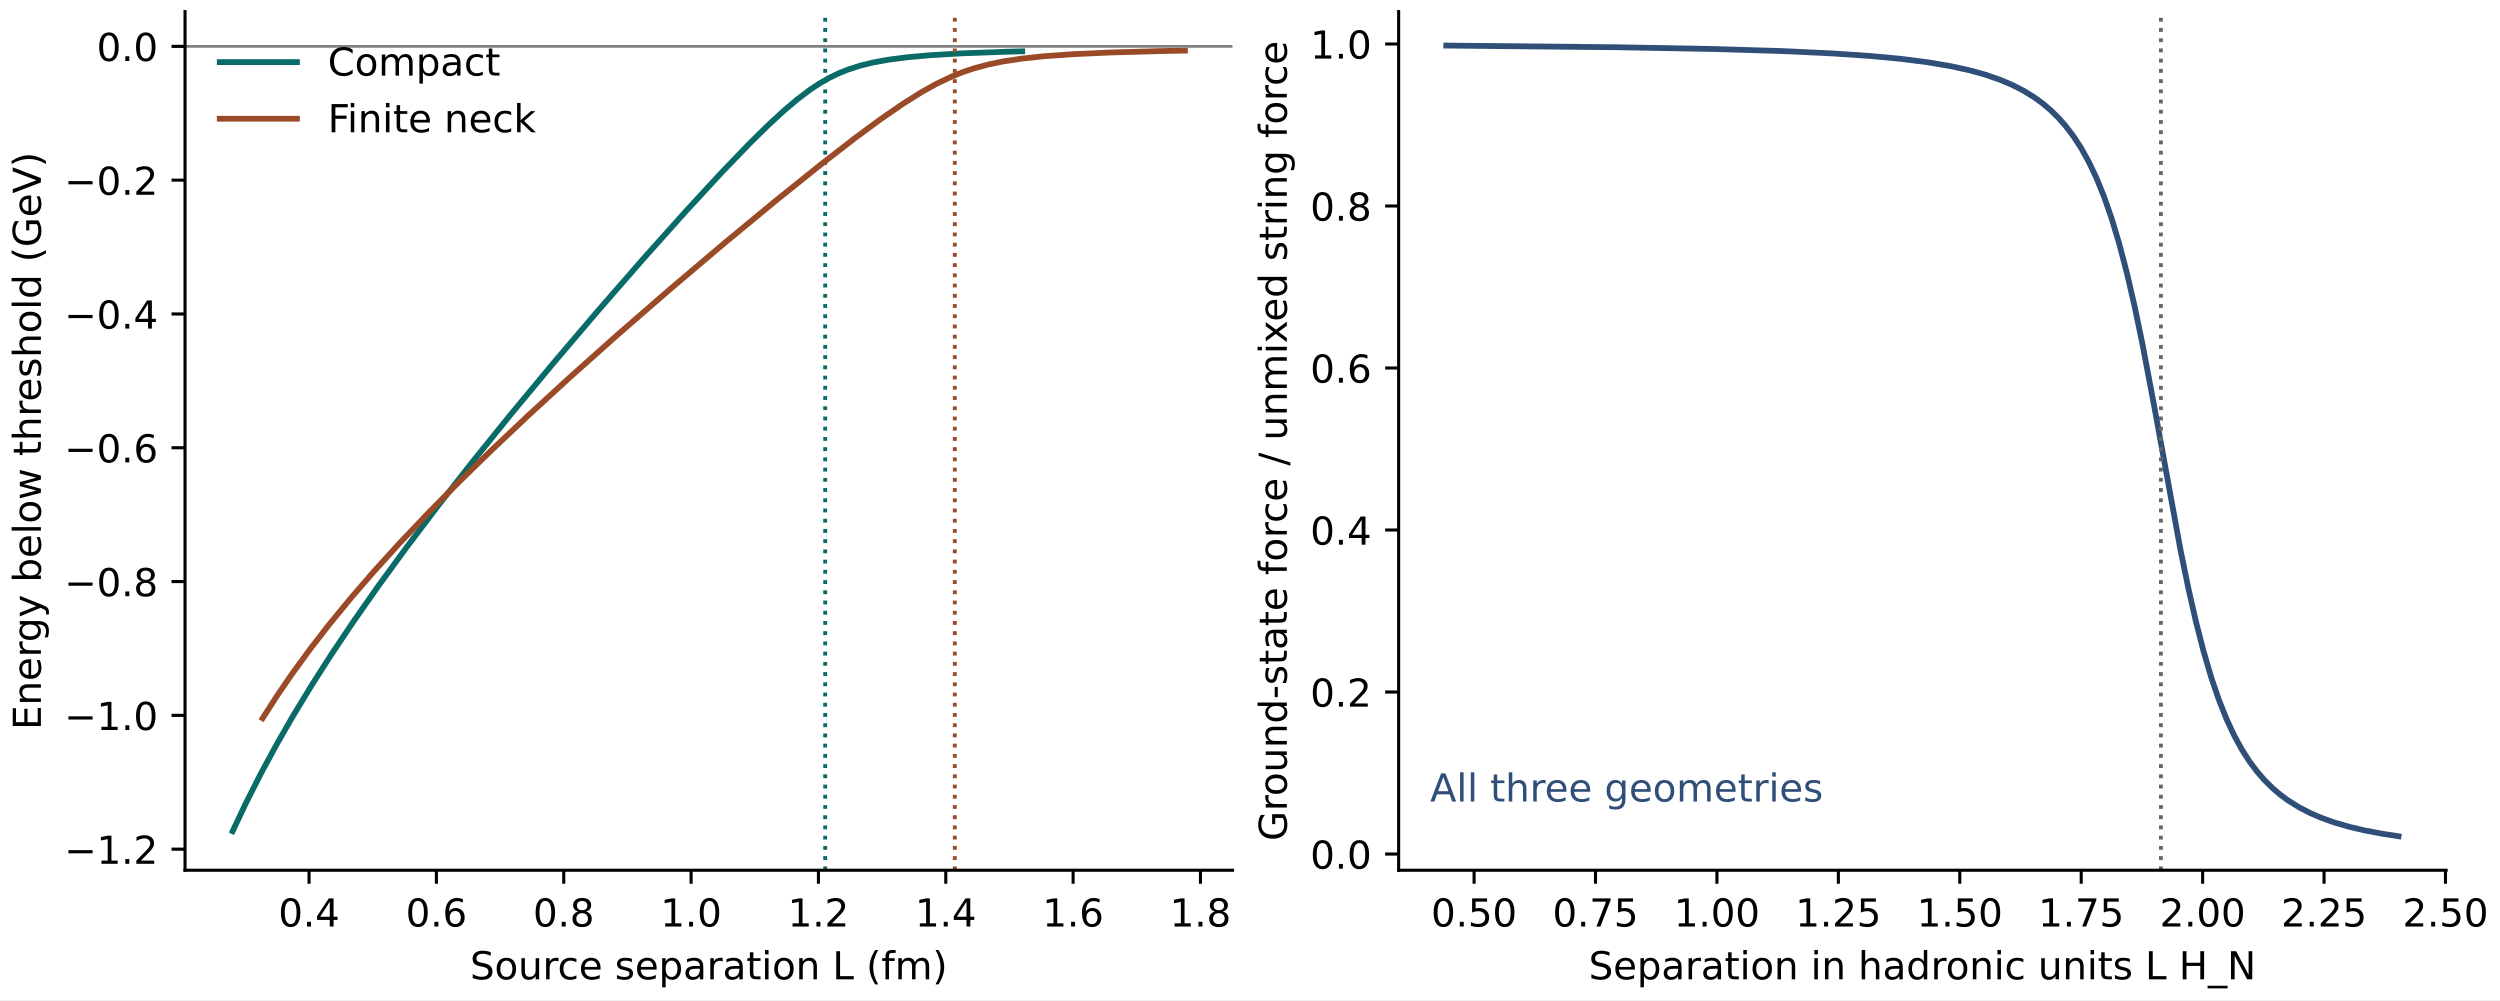
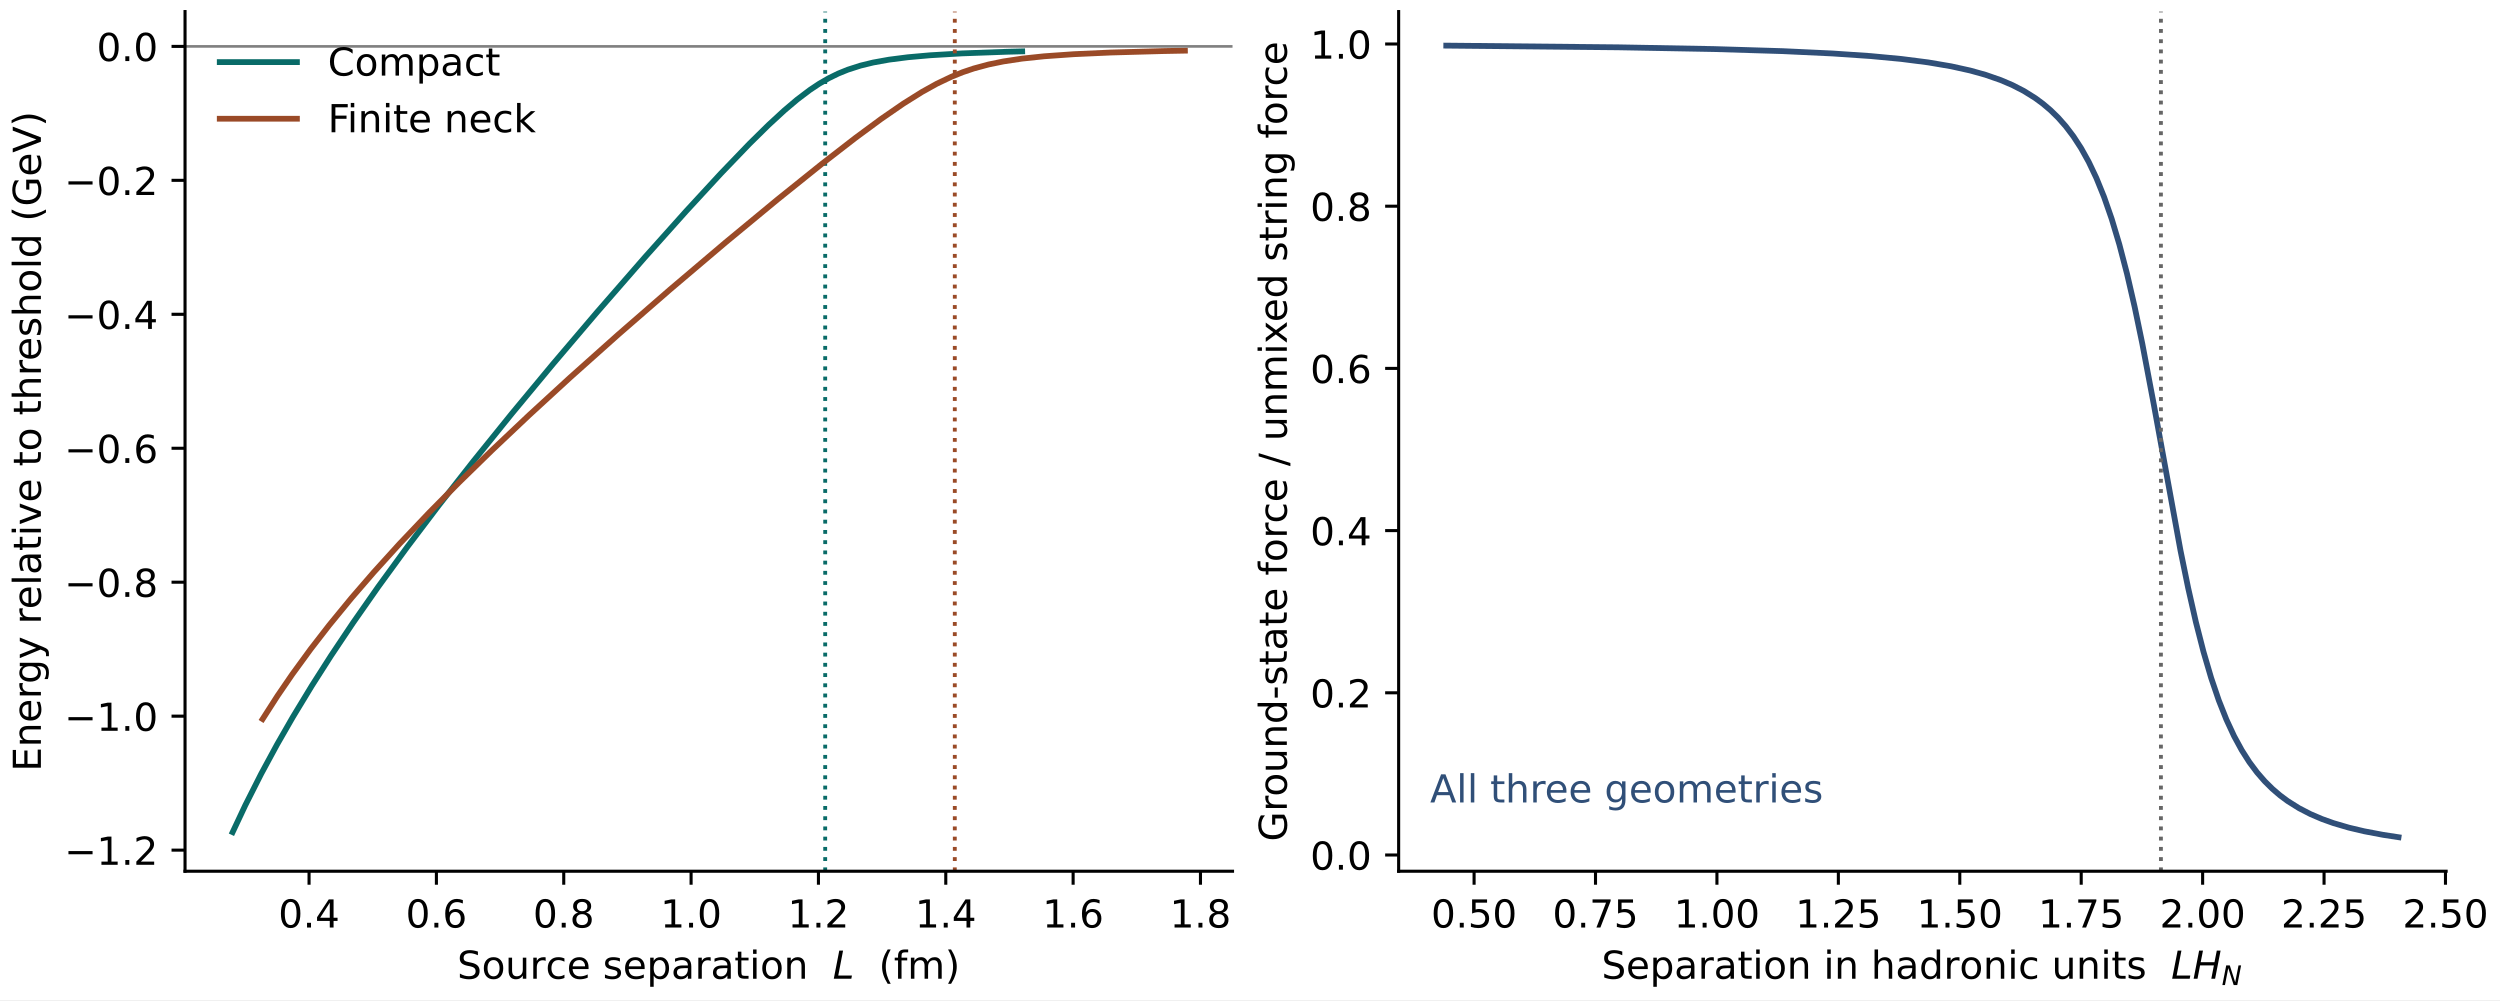
<svg xmlns="http://www.w3.org/2000/svg" xmlns:xlink="http://www.w3.org/1999/xlink" width="648pt" height="259.2pt" viewBox="0 0 648 259.2" version="1.1">
  <defs>
    <style type="text/css">*{stroke-linejoin: round; stroke-linecap: butt}</style>
  </defs>
  <g id="figure_1">
    <g id="patch_1">
-       <path d="M 0 259.2  L 648 259.2  L 648 0  L 0 0  z " style="fill: #ffffff" />
+       <path d="M 0 259.2 L 648 259.2 L 648 0 L 0 0 z " style="fill: #ffffff" />
    </g>
    <g id="axes_1">
      <g id="patch_2">
-         <path d="M 47.961 225.565  L 319.469 225.565  L 319.469 3  L 47.961 3  z " style="fill: #ffffff" />
+         <path d="M 47.961 225.822 L 319.469 225.822 L 319.469 3 L 47.961 3 z " style="fill: #ffffff" />
      </g>
      <g id="matplotlib.axis_1">
        <g id="xtick_1">
          <g id="line2d_1">
            <defs>
-               <path id="m51ed44a5bf" d="M 0 0  L 0 3.5  " style="stroke: #000000; stroke-width: 0.8" />
+               <path id="m51ed44a5bf" d="M 0 0 L 0 3.5 " style="stroke: #000000; stroke-width: 0.8" />
            </defs>
            <g>
-               <use xlink:href="#m51ed44a5bf" x="80.107" y="225.565" style="stroke: #000000; stroke-width: 0.8" />
+               <use xlink:href="#m51ed44a5bf" x="80.107" y="225.822" style="stroke: #000000; stroke-width: 0.8" />
            </g>
          </g>
          <g id="text_1">
-             <text style="font-size: 10px; font-family: 'DejaVu Sans', 'Bitstream Vera Sans', 'Computer Modern Sans Serif', 'Lucida Grande', 'Verdana', 'Geneva', 'Lucid', 'Arial', 'Helvetica', 'Avant Garde', sans-serif; text-anchor: middle" x="80.107" y="240.164" transform="rotate(-0 80.10704 240.1638)">0.4</text>
+             <text style="font-size: 10px; font-family: 'DejaVu Sans', 'Bitstream Vera Sans', 'Computer Modern Sans Serif', 'Lucida Grande', 'Verdana', 'Geneva', 'Lucid', 'Arial', 'Helvetica', 'Avant Garde', sans-serif; text-anchor: middle" x="80.107" y="240.42" transform="rotate(-0 80.10704 240.4201)">0.4</text>
          </g>
        </g>
        <g id="xtick_2">
          <g id="line2d_2">
            <g>
-               <use xlink:href="#m51ed44a5bf" x="113.115" y="225.565" style="stroke: #000000; stroke-width: 0.8" />
+               <use xlink:href="#m51ed44a5bf" x="113.115" y="225.822" style="stroke: #000000; stroke-width: 0.8" />
            </g>
          </g>
          <g id="text_2">
-             <text style="font-size: 10px; font-family: 'DejaVu Sans', 'Bitstream Vera Sans', 'Computer Modern Sans Serif', 'Lucida Grande', 'Verdana', 'Geneva', 'Lucid', 'Arial', 'Helvetica', 'Avant Garde', sans-serif; text-anchor: middle" x="113.115" y="240.164" transform="rotate(-0 113.1147 240.1638)">0.6</text>
+             <text style="font-size: 10px; font-family: 'DejaVu Sans', 'Bitstream Vera Sans', 'Computer Modern Sans Serif', 'Lucida Grande', 'Verdana', 'Geneva', 'Lucid', 'Arial', 'Helvetica', 'Avant Garde', sans-serif; text-anchor: middle" x="113.115" y="240.42" transform="rotate(-0 113.1147 240.4201)">0.6</text>
          </g>
        </g>
        <g id="xtick_3">
          <g id="line2d_3">
            <g>
-               <use xlink:href="#m51ed44a5bf" x="146.122" y="225.565" style="stroke: #000000; stroke-width: 0.8" />
+               <use xlink:href="#m51ed44a5bf" x="146.122" y="225.822" style="stroke: #000000; stroke-width: 0.8" />
            </g>
          </g>
          <g id="text_3">
-             <text style="font-size: 10px; font-family: 'DejaVu Sans', 'Bitstream Vera Sans', 'Computer Modern Sans Serif', 'Lucida Grande', 'Verdana', 'Geneva', 'Lucid', 'Arial', 'Helvetica', 'Avant Garde', sans-serif; text-anchor: middle" x="146.122" y="240.164" transform="rotate(-0 146.1224 240.1638)">0.8</text>
+             <text style="font-size: 10px; font-family: 'DejaVu Sans', 'Bitstream Vera Sans', 'Computer Modern Sans Serif', 'Lucida Grande', 'Verdana', 'Geneva', 'Lucid', 'Arial', 'Helvetica', 'Avant Garde', sans-serif; text-anchor: middle" x="146.122" y="240.42" transform="rotate(-0 146.1224 240.4201)">0.8</text>
          </g>
        </g>
        <g id="xtick_4">
          <g id="line2d_4">
            <g>
-               <use xlink:href="#m51ed44a5bf" x="179.13" y="225.565" style="stroke: #000000; stroke-width: 0.8" />
+               <use xlink:href="#m51ed44a5bf" x="179.13" y="225.822" style="stroke: #000000; stroke-width: 0.8" />
            </g>
          </g>
          <g id="text_4">
-             <text style="font-size: 10px; font-family: 'DejaVu Sans', 'Bitstream Vera Sans', 'Computer Modern Sans Serif', 'Lucida Grande', 'Verdana', 'Geneva', 'Lucid', 'Arial', 'Helvetica', 'Avant Garde', sans-serif; text-anchor: middle" x="179.13" y="240.164" transform="rotate(-0 179.13 240.1638)">1.0</text>
+             <text style="font-size: 10px; font-family: 'DejaVu Sans', 'Bitstream Vera Sans', 'Computer Modern Sans Serif', 'Lucida Grande', 'Verdana', 'Geneva', 'Lucid', 'Arial', 'Helvetica', 'Avant Garde', sans-serif; text-anchor: middle" x="179.13" y="240.42" transform="rotate(-0 179.13 240.4201)">1.0</text>
          </g>
        </g>
        <g id="xtick_5">
          <g id="line2d_5">
            <g>
-               <use xlink:href="#m51ed44a5bf" x="212.138" y="225.565" style="stroke: #000000; stroke-width: 0.8" />
+               <use xlink:href="#m51ed44a5bf" x="212.138" y="225.822" style="stroke: #000000; stroke-width: 0.8" />
            </g>
          </g>
          <g id="text_5">
-             <text style="font-size: 10px; font-family: 'DejaVu Sans', 'Bitstream Vera Sans', 'Computer Modern Sans Serif', 'Lucida Grande', 'Verdana', 'Geneva', 'Lucid', 'Arial', 'Helvetica', 'Avant Garde', sans-serif; text-anchor: middle" x="212.138" y="240.164" transform="rotate(-0 212.1377 240.1638)">1.2</text>
+             <text style="font-size: 10px; font-family: 'DejaVu Sans', 'Bitstream Vera Sans', 'Computer Modern Sans Serif', 'Lucida Grande', 'Verdana', 'Geneva', 'Lucid', 'Arial', 'Helvetica', 'Avant Garde', sans-serif; text-anchor: middle" x="212.138" y="240.42" transform="rotate(-0 212.1377 240.4201)">1.2</text>
          </g>
        </g>
        <g id="xtick_6">
          <g id="line2d_6">
            <g>
-               <use xlink:href="#m51ed44a5bf" x="245.145" y="225.565" style="stroke: #000000; stroke-width: 0.8" />
+               <use xlink:href="#m51ed44a5bf" x="245.145" y="225.822" style="stroke: #000000; stroke-width: 0.8" />
            </g>
          </g>
          <g id="text_6">
-             <text style="font-size: 10px; font-family: 'DejaVu Sans', 'Bitstream Vera Sans', 'Computer Modern Sans Serif', 'Lucida Grande', 'Verdana', 'Geneva', 'Lucid', 'Arial', 'Helvetica', 'Avant Garde', sans-serif; text-anchor: middle" x="245.145" y="240.164" transform="rotate(-0 245.1454 240.1638)">1.4</text>
+             <text style="font-size: 10px; font-family: 'DejaVu Sans', 'Bitstream Vera Sans', 'Computer Modern Sans Serif', 'Lucida Grande', 'Verdana', 'Geneva', 'Lucid', 'Arial', 'Helvetica', 'Avant Garde', sans-serif; text-anchor: middle" x="245.145" y="240.42" transform="rotate(-0 245.1454 240.4201)">1.4</text>
          </g>
        </g>
        <g id="xtick_7">
          <g id="line2d_7">
            <g>
-               <use xlink:href="#m51ed44a5bf" x="278.153" y="225.565" style="stroke: #000000; stroke-width: 0.8" />
+               <use xlink:href="#m51ed44a5bf" x="278.153" y="225.822" style="stroke: #000000; stroke-width: 0.8" />
            </g>
          </g>
          <g id="text_7">
-             <text style="font-size: 10px; font-family: 'DejaVu Sans', 'Bitstream Vera Sans', 'Computer Modern Sans Serif', 'Lucida Grande', 'Verdana', 'Geneva', 'Lucid', 'Arial', 'Helvetica', 'Avant Garde', sans-serif; text-anchor: middle" x="278.153" y="240.164" transform="rotate(-0 278.153 240.1638)">1.6</text>
+             <text style="font-size: 10px; font-family: 'DejaVu Sans', 'Bitstream Vera Sans', 'Computer Modern Sans Serif', 'Lucida Grande', 'Verdana', 'Geneva', 'Lucid', 'Arial', 'Helvetica', 'Avant Garde', sans-serif; text-anchor: middle" x="278.153" y="240.42" transform="rotate(-0 278.153 240.4201)">1.6</text>
          </g>
        </g>
        <g id="xtick_8">
          <g id="line2d_8">
            <g>
-               <use xlink:href="#m51ed44a5bf" x="311.161" y="225.565" style="stroke: #000000; stroke-width: 0.8" />
+               <use xlink:href="#m51ed44a5bf" x="311.161" y="225.822" style="stroke: #000000; stroke-width: 0.8" />
            </g>
          </g>
          <g id="text_8">
-             <text style="font-size: 10px; font-family: 'DejaVu Sans', 'Bitstream Vera Sans', 'Computer Modern Sans Serif', 'Lucida Grande', 'Verdana', 'Geneva', 'Lucid', 'Arial', 'Helvetica', 'Avant Garde', sans-serif; text-anchor: middle" x="311.161" y="240.164" transform="rotate(-0 311.1607 240.1638)">1.8</text>
+             <text style="font-size: 10px; font-family: 'DejaVu Sans', 'Bitstream Vera Sans', 'Computer Modern Sans Serif', 'Lucida Grande', 'Verdana', 'Geneva', 'Lucid', 'Arial', 'Helvetica', 'Avant Garde', sans-serif; text-anchor: middle" x="311.161" y="240.42" transform="rotate(-0 311.1607 240.4201)">1.8</text>
          </g>
        </g>
        <g id="text_9">
-           <text style="font-size: 10px; font-family: 'DejaVu Sans', 'Bitstream Vera Sans', 'Computer Modern Sans Serif', 'Lucida Grande', 'Verdana', 'Geneva', 'Lucid', 'Arial', 'Helvetica', 'Avant Garde', sans-serif; text-anchor: middle" x="183.715" y="253.842" transform="rotate(-0 183.7151 253.8419)">Source separation  L  (fm)</text>
+           <g transform="translate(118.5151 254.0998)">
+             <text>
+               <tspan x="0" y="-0.406" style="font-size: 10px; font-family: 'DejaVu Sans'">S</tspan>
+               <tspan x="6.348" y="-0.406" style="font-size: 10px; font-family: 'DejaVu Sans'">o</tspan>
+               <tspan x="12.466" y="-0.406" style="font-size: 10px; font-family: 'DejaVu Sans'">u</tspan>
+               <tspan x="18.804" y="-0.406" style="font-size: 10px; font-family: 'DejaVu Sans'">r</tspan>
+               <tspan x="22.915" y="-0.406" style="font-size: 10px; font-family: 'DejaVu Sans'">c</tspan>
+               <tspan x="28.413" y="-0.406" style="font-size: 10px; font-family: 'DejaVu Sans'">e</tspan>
+               <tspan x="34.565" y="-0.406" style="font-size: 10px; font-family: 'DejaVu Sans'"> </tspan>
+               <tspan x="37.744" y="-0.406" style="font-size: 10px; font-family: 'DejaVu Sans'">s</tspan>
+               <tspan x="42.954" y="-0.406" style="font-size: 10px; font-family: 'DejaVu Sans'">e</tspan>
+               <tspan x="49.106" y="-0.406" style="font-size: 10px; font-family: 'DejaVu Sans'">p</tspan>
+               <tspan x="55.454" y="-0.406" style="font-size: 10px; font-family: 'DejaVu Sans'">a</tspan>
+               <tspan x="61.582" y="-0.406" style="font-size: 10px; font-family: 'DejaVu Sans'">r</tspan>
+               <tspan x="65.693" y="-0.406" style="font-size: 10px; font-family: 'DejaVu Sans'">a</tspan>
+               <tspan x="71.821" y="-0.406" style="font-size: 10px; font-family: 'DejaVu Sans'">t</tspan>
+               <tspan x="75.742" y="-0.406" style="font-size: 10px; font-family: 'DejaVu Sans'">i</tspan>
+               <tspan x="78.521" y="-0.406" style="font-size: 10px; font-family: 'DejaVu Sans'">o</tspan>
+               <tspan x="84.639" y="-0.406" style="font-size: 10px; font-family: 'DejaVu Sans'">n</tspan>
+               <tspan x="90.977" y="-0.406" style="font-size: 10px; font-family: 'DejaVu Sans'"> </tspan>
+               <tspan x="94.155" y="-0.406" style="font-size: 10px; font-family: 'DejaVu Sans'"> </tspan>
+               <tspan x="102.905" y="-0.406" style="font-size: 10px; font-family: 'DejaVu Sans'"> </tspan>
+               <tspan x="106.084" y="-0.406" style="font-size: 10px; font-family: 'DejaVu Sans'"> </tspan>
+               <tspan x="109.263" y="-0.406" style="font-size: 10px; font-family: 'DejaVu Sans'">(</tspan>
+               <tspan x="113.164" y="-0.406" style="font-size: 10px; font-family: 'DejaVu Sans'">f</tspan>
+               <tspan x="116.685" y="-0.406" style="font-size: 10px; font-family: 'DejaVu Sans'">m</tspan>
+               <tspan x="126.426" y="-0.406" style="font-size: 10px; font-family: 'DejaVu Sans'">)</tspan>
+               <tspan x="97.334" y="-0.406" style="font-style: oblique; font-size: 10px; font-family: 'DejaVu Sans'">L</tspan>
+             </text>
+           </g>
        </g>
      </g>
      <g id="matplotlib.axis_2">
        <g id="ytick_1">
          <g id="line2d_9">
            <defs>
-               <path id="m6779d3d592" d="M 0 0  L -3.5 0  " style="stroke: #000000; stroke-width: 0.8" />
+               <path id="m6779d3d592" d="M 0 0 L -3.5 0 " style="stroke: #000000; stroke-width: 0.8" />
            </defs>
            <g>
-               <use xlink:href="#m6779d3d592" x="47.961" y="220.102" style="stroke: #000000; stroke-width: 0.8" />
+               <use xlink:href="#m6779d3d592" x="47.961" y="220.352" style="stroke: #000000; stroke-width: 0.8" />
            </g>
          </g>
          <g id="text_10">
-             <text style="font-size: 10px; font-family: 'DejaVu Sans', 'Bitstream Vera Sans', 'Computer Modern Sans Serif', 'Lucida Grande', 'Verdana', 'Geneva', 'Lucid', 'Arial', 'Helvetica', 'Avant Garde', sans-serif; text-anchor: end" x="40.961" y="223.901" transform="rotate(-0 40.96118 223.9014)">−1.2</text>
+             <text style="font-size: 10px; font-family: 'DejaVu Sans', 'Bitstream Vera Sans', 'Computer Modern Sans Serif', 'Lucida Grande', 'Verdana', 'Geneva', 'Lucid', 'Arial', 'Helvetica', 'Avant Garde', sans-serif; text-anchor: end" x="40.961" y="224.151" transform="rotate(-0 40.96118 224.1514)">−1.2</text>
          </g>
        </g>
        <g id="ytick_2">
          <g id="line2d_10">
            <g>
-               <use xlink:href="#m6779d3d592" x="47.961" y="185.421" style="stroke: #000000; stroke-width: 0.8" />
+               <use xlink:href="#m6779d3d592" x="47.961" y="185.631" style="stroke: #000000; stroke-width: 0.8" />
            </g>
          </g>
          <g id="text_11">
-             <text style="font-size: 10px; font-family: 'DejaVu Sans', 'Bitstream Vera Sans', 'Computer Modern Sans Serif', 'Lucida Grande', 'Verdana', 'Geneva', 'Lucid', 'Arial', 'Helvetica', 'Avant Garde', sans-serif; text-anchor: end" x="40.961" y="189.22" transform="rotate(-0 40.96118 189.2204)">−1.0</text>
+             <text style="font-size: 10px; font-family: 'DejaVu Sans', 'Bitstream Vera Sans', 'Computer Modern Sans Serif', 'Lucida Grande', 'Verdana', 'Geneva', 'Lucid', 'Arial', 'Helvetica', 'Avant Garde', sans-serif; text-anchor: end" x="40.961" y="189.43" transform="rotate(-0 40.96118 189.4304)">−1.0</text>
          </g>
        </g>
        <g id="ytick_3">
          <g id="line2d_11">
            <g>
-               <use xlink:href="#m6779d3d592" x="47.961" y="150.74" style="stroke: #000000; stroke-width: 0.8" />
+               <use xlink:href="#m6779d3d592" x="47.961" y="150.91" style="stroke: #000000; stroke-width: 0.8" />
            </g>
          </g>
          <g id="text_12">
-             <text style="font-size: 10px; font-family: 'DejaVu Sans', 'Bitstream Vera Sans', 'Computer Modern Sans Serif', 'Lucida Grande', 'Verdana', 'Geneva', 'Lucid', 'Arial', 'Helvetica', 'Avant Garde', sans-serif; text-anchor: end" x="40.961" y="154.539" transform="rotate(-0 40.96118 154.5393)">−0.8</text>
+             <text style="font-size: 10px; font-family: 'DejaVu Sans', 'Bitstream Vera Sans', 'Computer Modern Sans Serif', 'Lucida Grande', 'Verdana', 'Geneva', 'Lucid', 'Arial', 'Helvetica', 'Avant Garde', sans-serif; text-anchor: end" x="40.961" y="154.709" transform="rotate(-0 40.96118 154.7094)">−0.8</text>
          </g>
        </g>
        <g id="ytick_4">
          <g id="line2d_12">
            <g>
-               <use xlink:href="#m6779d3d592" x="47.961" y="116.059" style="stroke: #000000; stroke-width: 0.8" />
+               <use xlink:href="#m6779d3d592" x="47.961" y="116.189" style="stroke: #000000; stroke-width: 0.8" />
            </g>
          </g>
          <g id="text_13">
-             <text style="font-size: 10px; font-family: 'DejaVu Sans', 'Bitstream Vera Sans', 'Computer Modern Sans Serif', 'Lucida Grande', 'Verdana', 'Geneva', 'Lucid', 'Arial', 'Helvetica', 'Avant Garde', sans-serif; text-anchor: end" x="40.961" y="119.858" transform="rotate(-0 40.96118 119.8583)">−0.6</text>
+             <text style="font-size: 10px; font-family: 'DejaVu Sans', 'Bitstream Vera Sans', 'Computer Modern Sans Serif', 'Lucida Grande', 'Verdana', 'Geneva', 'Lucid', 'Arial', 'Helvetica', 'Avant Garde', sans-serif; text-anchor: end" x="40.961" y="119.988" transform="rotate(-0 40.96118 119.9885)">−0.6</text>
          </g>
        </g>
        <g id="ytick_5">
          <g id="line2d_13">
            <g>
-               <use xlink:href="#m6779d3d592" x="47.961" y="81.378" style="stroke: #000000; stroke-width: 0.8" />
+               <use xlink:href="#m6779d3d592" x="47.961" y="81.468" style="stroke: #000000; stroke-width: 0.8" />
            </g>
          </g>
          <g id="text_14">
-             <text style="font-size: 10px; font-family: 'DejaVu Sans', 'Bitstream Vera Sans', 'Computer Modern Sans Serif', 'Lucida Grande', 'Verdana', 'Geneva', 'Lucid', 'Arial', 'Helvetica', 'Avant Garde', sans-serif; text-anchor: end" x="40.961" y="85.177" transform="rotate(-0 40.96118 85.17724)">−0.4</text>
+             <text style="font-size: 10px; font-family: 'DejaVu Sans', 'Bitstream Vera Sans', 'Computer Modern Sans Serif', 'Lucida Grande', 'Verdana', 'Geneva', 'Lucid', 'Arial', 'Helvetica', 'Avant Garde', sans-serif; text-anchor: end" x="40.961" y="85.267" transform="rotate(-0 40.96118 85.26748)">−0.4</text>
          </g>
        </g>
        <g id="ytick_6">
          <g id="line2d_14">
            <g>
-               <use xlink:href="#m6779d3d592" x="47.961" y="46.697" style="stroke: #000000; stroke-width: 0.8" />
+               <use xlink:href="#m6779d3d592" x="47.961" y="46.747" style="stroke: #000000; stroke-width: 0.8" />
            </g>
          </g>
          <g id="text_15">
-             <text style="font-size: 10px; font-family: 'DejaVu Sans', 'Bitstream Vera Sans', 'Computer Modern Sans Serif', 'Lucida Grande', 'Verdana', 'Geneva', 'Lucid', 'Arial', 'Helvetica', 'Avant Garde', sans-serif; text-anchor: end" x="40.961" y="50.496" transform="rotate(-0 40.96118 50.4962)">−0.2</text>
+             <text style="font-size: 10px; font-family: 'DejaVu Sans', 'Bitstream Vera Sans', 'Computer Modern Sans Serif', 'Lucida Grande', 'Verdana', 'Geneva', 'Lucid', 'Arial', 'Helvetica', 'Avant Garde', sans-serif; text-anchor: end" x="40.961" y="50.547" transform="rotate(-0 40.96118 50.54651)">−0.2</text>
          </g>
        </g>
        <g id="ytick_7">
          <g id="line2d_15">
            <g>
-               <use xlink:href="#m6779d3d592" x="47.961" y="12.016" style="stroke: #000000; stroke-width: 0.8" />
+               <use xlink:href="#m6779d3d592" x="47.961" y="12.026" style="stroke: #000000; stroke-width: 0.8" />
            </g>
          </g>
          <g id="text_16">
-             <text style="font-size: 10px; font-family: 'DejaVu Sans', 'Bitstream Vera Sans', 'Computer Modern Sans Serif', 'Lucida Grande', 'Verdana', 'Geneva', 'Lucid', 'Arial', 'Helvetica', 'Avant Garde', sans-serif; text-anchor: end" x="40.961" y="15.815" transform="rotate(-0 40.96118 15.81516)">0.0</text>
+             <text style="font-size: 10px; font-family: 'DejaVu Sans', 'Bitstream Vera Sans', 'Computer Modern Sans Serif', 'Lucida Grande', 'Verdana', 'Geneva', 'Lucid', 'Arial', 'Helvetica', 'Avant Garde', sans-serif; text-anchor: end" x="40.961" y="15.826" transform="rotate(-0 40.96118 15.82554)">0.0</text>
          </g>
        </g>
        <g id="text_17">
-           <text style="font-size: 10px; font-family: 'DejaVu Sans', 'Bitstream Vera Sans', 'Computer Modern Sans Serif', 'Lucida Grande', 'Verdana', 'Geneva', 'Lucid', 'Arial', 'Helvetica', 'Avant Garde', sans-serif; text-anchor: middle" x="10.599" y="114.283" transform="rotate(-90 10.59868 114.2828)">Energy below threshold  (GeV)</text>
+           <text style="font-size: 10px; font-family: 'DejaVu Sans', 'Bitstream Vera Sans', 'Computer Modern Sans Serif', 'Lucida Grande', 'Verdana', 'Geneva', 'Lucid', 'Arial', 'Helvetica', 'Avant Garde', sans-serif; text-anchor: middle" x="10.599" y="114.411" transform="rotate(-90 10.59868 114.4109)">Energy relative to threshold  (GeV)</text>
        </g>
      </g>
      <g id="line2d_16">
-         <path d="M 60.302 215.449  L 63.59 208.467  L 67.699 200.348  L 71.809 192.77  L 75.918 185.625  L 80.849 177.51  L 85.781 169.799  L 91.534 161.211  L 98.109 151.825  L 105.506 141.695  L 113.724 130.858  L 122.765 119.333  L 132.628 107.134  L 143.312 94.268  L 154.818 80.752  L 167.147 66.623  L 177.831 54.691  L 186.872 44.898  L 194.268 37.214  L 199.2 32.363  L 203.309 28.583  L 206.597 25.804  L 209.884 23.315  L 212.35 21.676  L 214.815 20.252  L 217.281 19.047  L 219.747 18.047  L 223.034 16.991  L 226.322 16.19  L 230.431 15.449  L 235.362 14.819  L 241.116 14.31  L 249.334 13.827  L 260.841 13.409  L 264.95 13.302  L 264.95 13.302  " clip-path="url(#p415fdabfa1)" style="fill: none; stroke: #096b68; stroke-width: 1.5; stroke-linecap: square" />
+         <path d="M 60.302 215.693 L 63.59 208.704 L 67.699 200.576 L 71.809 192.989 L 75.918 185.835 L 80.849 177.711 L 85.781 169.991 L 91.534 161.393 L 98.109 151.996 L 105.506 141.855 L 113.724 131.005 L 122.765 119.467 L 132.628 107.254 L 143.312 94.373 L 154.818 80.842 L 167.147 66.696 L 177.831 54.751 L 186.872 44.947 L 194.268 37.253 L 199.2 32.397 L 203.309 28.612 L 206.597 25.83 L 209.884 23.338 L 212.35 21.697 L 214.815 20.272 L 217.281 19.065 L 219.747 18.064 L 223.034 17.007 L 226.322 16.205 L 230.431 15.464 L 235.362 14.833 L 241.116 14.323 L 249.334 13.839 L 260.841 13.421 L 264.95 13.314 L 264.95 13.314 " clip-path="url(#pf0011e982f)" style="fill: none; stroke: #096b68; stroke-width: 1.5; stroke-linecap: square" />
      </g>
      <g id="line2d_17">
-         <path d="M 213.889 225.565  L 213.889 3  " clip-path="url(#p415fdabfa1)" style="fill: none; stroke-dasharray: 1,1.65; stroke-dashoffset: 0; stroke: #096b68" />
+         <path d="M 213.889 225.822 L 213.889 3 " clip-path="url(#pf0011e982f)" style="fill: none; stroke-dasharray: 1,1.65; stroke-dashoffset: 0; stroke: #096b68" />
      </g>
      <g id="line2d_18">
-         <path d="M 68.072 186.168  L 71.912 180.191  L 75.753 174.591  L 80.553 168.019  L 85.353 161.834  L 91.114 154.822  L 96.874 148.168  L 103.594 140.767  L 111.275 132.688  L 118.955 124.928  L 127.596 116.501  L 137.197 107.438  L 147.757 97.759  L 160.238 86.632  L 173.679 74.959  L 188.08 62.76  L 201.521 51.662  L 213.042 42.422  L 221.682 35.742  L 228.403 30.791  L 234.163 26.825  L 238.963 23.82  L 242.803 21.689  L 246.644 19.858  L 249.524 18.702  L 252.404 17.731  L 256.244 16.696  L 260.085 15.909  L 264.885 15.184  L 270.645 14.575  L 278.326 14.033  L 287.926 13.6  L 301.367 13.228  L 307.128 13.117  L 307.128 13.117  " clip-path="url(#p415fdabfa1)" style="fill: none; stroke: #9a4a27; stroke-width: 1.5; stroke-linecap: square" />
+         <path d="M 68.072 186.379 L 71.912 180.395 L 75.753 174.788 L 80.553 168.209 L 85.353 162.017 L 91.114 154.996 L 96.874 148.335 L 103.594 140.926 L 111.275 132.837 L 118.955 125.068 L 127.596 116.632 L 137.197 107.559 L 147.757 97.868 L 160.238 86.729 L 173.679 75.042 L 188.08 62.829 L 201.521 51.718 L 213.042 42.467 L 221.682 35.78 L 228.403 30.823 L 234.163 26.852 L 238.963 23.844 L 242.803 21.71 L 246.644 19.878 L 249.524 18.72 L 252.404 17.748 L 256.244 16.712 L 260.085 15.924 L 264.885 15.198 L 270.645 14.588 L 278.326 14.045 L 287.926 13.612 L 301.367 13.24 L 307.128 13.128 L 307.128 13.128 " clip-path="url(#pf0011e982f)" style="fill: none; stroke: #9a4a27; stroke-width: 1.5; stroke-linecap: square" />
      </g>
      <g id="line2d_19">
-         <path d="M 247.482 225.565  L 247.482 3  " clip-path="url(#p415fdabfa1)" style="fill: none; stroke-dasharray: 1,1.65; stroke-dashoffset: 0; stroke: #9a4a27" />
+         <path d="M 247.482 225.822 L 247.482 3 " clip-path="url(#pf0011e982f)" style="fill: none; stroke-dasharray: 1,1.65; stroke-dashoffset: 0; stroke: #9a4a27" />
      </g>
      <g id="line2d_20">
-         <path d="M 47.961 12.016  L 319.469 12.016  " clip-path="url(#p415fdabfa1)" style="fill: none; stroke: #808080; stroke-width: 0.7; stroke-linecap: square" />
+         <path d="M 47.961 12.026 L 319.469 12.026 " clip-path="url(#pf0011e982f)" style="fill: none; stroke: #808080; stroke-width: 0.7; stroke-linecap: square" />
      </g>
      <g id="patch_3">
-         <path d="M 47.961 225.565  L 47.961 3  " style="fill: none; stroke: #000000; stroke-width: 0.8; stroke-linejoin: miter; stroke-linecap: square" />
+         <path d="M 47.961 225.822 L 47.961 3 " style="fill: none; stroke: #000000; stroke-width: 0.8; stroke-linejoin: miter; stroke-linecap: square" />
      </g>
      <g id="patch_4">
-         <path d="M 47.961 225.565  L 319.469 225.565  " style="fill: none; stroke: #000000; stroke-width: 0.8; stroke-linejoin: miter; stroke-linecap: square" />
+         <path d="M 47.961 225.822 L 319.469 225.822 " style="fill: none; stroke: #000000; stroke-width: 0.8; stroke-linejoin: miter; stroke-linecap: square" />
      </g>
      <g id="legend_1">
        <g id="line2d_21">
-           <path d="M 56.961 16.099  L 66.961 16.099  L 76.961 16.099  " style="fill: none; stroke: #096b68; stroke-width: 1.5; stroke-linecap: square" />
+           <path d="M 56.961 16.099 L 66.961 16.099 L 76.961 16.099 " style="fill: none; stroke: #096b68; stroke-width: 1.5; stroke-linecap: square" />
        </g>
        <g id="text_18">
          <text style="font-size: 10px; font-family: 'DejaVu Sans', 'Bitstream Vera Sans', 'Computer Modern Sans Serif', 'Lucida Grande', 'Verdana', 'Geneva', 'Lucid', 'Arial', 'Helvetica', 'Avant Garde', sans-serif; text-anchor: start" x="84.961" y="19.599" transform="rotate(-0 84.96118 19.59868)">Compact</text>
        </g>
        <g id="line2d_22">
-           <path d="M 56.961 30.777  L 66.961 30.777  L 76.961 30.777  " style="fill: none; stroke: #9a4a27; stroke-width: 1.5; stroke-linecap: square" />
+           <path d="M 56.961 30.777 L 66.961 30.777 L 76.961 30.777 " style="fill: none; stroke: #9a4a27; stroke-width: 1.5; stroke-linecap: square" />
        </g>
        <g id="text_19">
          <text style="font-size: 10px; font-family: 'DejaVu Sans', 'Bitstream Vera Sans', 'Computer Modern Sans Serif', 'Lucida Grande', 'Verdana', 'Geneva', 'Lucid', 'Arial', 'Helvetica', 'Avant Garde', sans-serif; text-anchor: start" x="84.961" y="34.277" transform="rotate(-0 84.96118 34.2768)">Finite neck</text>
        </g>
      </g>
    </g>
    <g id="axes_2">
      <g id="patch_5">
-         <path d="M 362.53 225.565  L 634.038 225.565  L 634.038 3  L 362.53 3  z " style="fill: #ffffff" />
+         <path d="M 362.53 225.822 L 634.038 225.822 L 634.038 3 L 362.53 3 z " style="fill: #ffffff" />
      </g>
      <g id="matplotlib.axis_3">
        <g id="xtick_9">
          <g id="line2d_23">
            <g>
-               <use xlink:href="#m51ed44a5bf" x="382.083" y="225.565" style="stroke: #000000; stroke-width: 0.8" />
+               <use xlink:href="#m51ed44a5bf" x="382.083" y="225.822" style="stroke: #000000; stroke-width: 0.8" />
            </g>
          </g>
          <g id="text_20">
-             <text style="font-size: 10px; font-family: 'DejaVu Sans', 'Bitstream Vera Sans', 'Computer Modern Sans Serif', 'Lucida Grande', 'Verdana', 'Geneva', 'Lucid', 'Arial', 'Helvetica', 'Avant Garde', sans-serif; text-anchor: middle" x="382.083" y="240.164" transform="rotate(-0 382.083 240.1638)">0.50</text>
+             <text style="font-size: 10px; font-family: 'DejaVu Sans', 'Bitstream Vera Sans', 'Computer Modern Sans Serif', 'Lucida Grande', 'Verdana', 'Geneva', 'Lucid', 'Arial', 'Helvetica', 'Avant Garde', sans-serif; text-anchor: middle" x="382.083" y="240.42" transform="rotate(-0 382.083 240.4201)">0.50</text>
          </g>
        </g>
        <g id="xtick_10">
          <g id="line2d_24">
            <g>
-               <use xlink:href="#m51ed44a5bf" x="413.556" y="225.565" style="stroke: #000000; stroke-width: 0.8" />
+               <use xlink:href="#m51ed44a5bf" x="413.556" y="225.822" style="stroke: #000000; stroke-width: 0.8" />
            </g>
          </g>
          <g id="text_21">
-             <text style="font-size: 10px; font-family: 'DejaVu Sans', 'Bitstream Vera Sans', 'Computer Modern Sans Serif', 'Lucida Grande', 'Verdana', 'Geneva', 'Lucid', 'Arial', 'Helvetica', 'Avant Garde', sans-serif; text-anchor: middle" x="413.556" y="240.164" transform="rotate(-0 413.5561 240.1638)">0.75</text>
+             <text style="font-size: 10px; font-family: 'DejaVu Sans', 'Bitstream Vera Sans', 'Computer Modern Sans Serif', 'Lucida Grande', 'Verdana', 'Geneva', 'Lucid', 'Arial', 'Helvetica', 'Avant Garde', sans-serif; text-anchor: middle" x="413.556" y="240.42" transform="rotate(-0 413.5561 240.4201)">0.75</text>
          </g>
        </g>
        <g id="xtick_11">
          <g id="line2d_25">
            <g>
-               <use xlink:href="#m51ed44a5bf" x="445.029" y="225.565" style="stroke: #000000; stroke-width: 0.8" />
+               <use xlink:href="#m51ed44a5bf" x="445.029" y="225.822" style="stroke: #000000; stroke-width: 0.8" />
            </g>
          </g>
          <g id="text_22">
-             <text style="font-size: 10px; font-family: 'DejaVu Sans', 'Bitstream Vera Sans', 'Computer Modern Sans Serif', 'Lucida Grande', 'Verdana', 'Geneva', 'Lucid', 'Arial', 'Helvetica', 'Avant Garde', sans-serif; text-anchor: middle" x="445.029" y="240.164" transform="rotate(-0 445.0292 240.1638)">1.00</text>
+             <text style="font-size: 10px; font-family: 'DejaVu Sans', 'Bitstream Vera Sans', 'Computer Modern Sans Serif', 'Lucida Grande', 'Verdana', 'Geneva', 'Lucid', 'Arial', 'Helvetica', 'Avant Garde', sans-serif; text-anchor: middle" x="445.029" y="240.42" transform="rotate(-0 445.0292 240.4201)">1.00</text>
          </g>
        </g>
        <g id="xtick_12">
          <g id="line2d_26">
            <g>
-               <use xlink:href="#m51ed44a5bf" x="476.502" y="225.565" style="stroke: #000000; stroke-width: 0.8" />
+               <use xlink:href="#m51ed44a5bf" x="476.502" y="225.822" style="stroke: #000000; stroke-width: 0.8" />
            </g>
          </g>
          <g id="text_23">
-             <text style="font-size: 10px; font-family: 'DejaVu Sans', 'Bitstream Vera Sans', 'Computer Modern Sans Serif', 'Lucida Grande', 'Verdana', 'Geneva', 'Lucid', 'Arial', 'Helvetica', 'Avant Garde', sans-serif; text-anchor: middle" x="476.502" y="240.164" transform="rotate(-0 476.5023 240.1638)">1.25</text>
+             <text style="font-size: 10px; font-family: 'DejaVu Sans', 'Bitstream Vera Sans', 'Computer Modern Sans Serif', 'Lucida Grande', 'Verdana', 'Geneva', 'Lucid', 'Arial', 'Helvetica', 'Avant Garde', sans-serif; text-anchor: middle" x="476.502" y="240.42" transform="rotate(-0 476.5023 240.4201)">1.25</text>
          </g>
        </g>
        <g id="xtick_13">
          <g id="line2d_27">
            <g>
-               <use xlink:href="#m51ed44a5bf" x="507.975" y="225.565" style="stroke: #000000; stroke-width: 0.8" />
+               <use xlink:href="#m51ed44a5bf" x="507.975" y="225.822" style="stroke: #000000; stroke-width: 0.8" />
            </g>
          </g>
          <g id="text_24">
-             <text style="font-size: 10px; font-family: 'DejaVu Sans', 'Bitstream Vera Sans', 'Computer Modern Sans Serif', 'Lucida Grande', 'Verdana', 'Geneva', 'Lucid', 'Arial', 'Helvetica', 'Avant Garde', sans-serif; text-anchor: middle" x="507.975" y="240.164" transform="rotate(-0 507.9755 240.1638)">1.50</text>
+             <text style="font-size: 10px; font-family: 'DejaVu Sans', 'Bitstream Vera Sans', 'Computer Modern Sans Serif', 'Lucida Grande', 'Verdana', 'Geneva', 'Lucid', 'Arial', 'Helvetica', 'Avant Garde', sans-serif; text-anchor: middle" x="507.975" y="240.42" transform="rotate(-0 507.9755 240.4201)">1.50</text>
          </g>
        </g>
        <g id="xtick_14">
          <g id="line2d_28">
            <g>
-               <use xlink:href="#m51ed44a5bf" x="539.449" y="225.565" style="stroke: #000000; stroke-width: 0.8" />
+               <use xlink:href="#m51ed44a5bf" x="539.449" y="225.822" style="stroke: #000000; stroke-width: 0.8" />
            </g>
          </g>
          <g id="text_25">
-             <text style="font-size: 10px; font-family: 'DejaVu Sans', 'Bitstream Vera Sans', 'Computer Modern Sans Serif', 'Lucida Grande', 'Verdana', 'Geneva', 'Lucid', 'Arial', 'Helvetica', 'Avant Garde', sans-serif; text-anchor: middle" x="539.449" y="240.164" transform="rotate(-0 539.4486 240.1638)">1.75</text>
+             <text style="font-size: 10px; font-family: 'DejaVu Sans', 'Bitstream Vera Sans', 'Computer Modern Sans Serif', 'Lucida Grande', 'Verdana', 'Geneva', 'Lucid', 'Arial', 'Helvetica', 'Avant Garde', sans-serif; text-anchor: middle" x="539.449" y="240.42" transform="rotate(-0 539.4486 240.4201)">1.75</text>
          </g>
        </g>
        <g id="xtick_15">
          <g id="line2d_29">
            <g>
-               <use xlink:href="#m51ed44a5bf" x="570.922" y="225.565" style="stroke: #000000; stroke-width: 0.8" />
+               <use xlink:href="#m51ed44a5bf" x="570.922" y="225.822" style="stroke: #000000; stroke-width: 0.8" />
            </g>
          </g>
          <g id="text_26">
-             <text style="font-size: 10px; font-family: 'DejaVu Sans', 'Bitstream Vera Sans', 'Computer Modern Sans Serif', 'Lucida Grande', 'Verdana', 'Geneva', 'Lucid', 'Arial', 'Helvetica', 'Avant Garde', sans-serif; text-anchor: middle" x="570.922" y="240.164" transform="rotate(-0 570.9217 240.1638)">2.00</text>
+             <text style="font-size: 10px; font-family: 'DejaVu Sans', 'Bitstream Vera Sans', 'Computer Modern Sans Serif', 'Lucida Grande', 'Verdana', 'Geneva', 'Lucid', 'Arial', 'Helvetica', 'Avant Garde', sans-serif; text-anchor: middle" x="570.922" y="240.42" transform="rotate(-0 570.9217 240.4201)">2.00</text>
          </g>
        </g>
        <g id="xtick_16">
          <g id="line2d_30">
            <g>
-               <use xlink:href="#m51ed44a5bf" x="602.395" y="225.565" style="stroke: #000000; stroke-width: 0.8" />
+               <use xlink:href="#m51ed44a5bf" x="602.395" y="225.822" style="stroke: #000000; stroke-width: 0.8" />
            </g>
          </g>
          <g id="text_27">
-             <text style="font-size: 10px; font-family: 'DejaVu Sans', 'Bitstream Vera Sans', 'Computer Modern Sans Serif', 'Lucida Grande', 'Verdana', 'Geneva', 'Lucid', 'Arial', 'Helvetica', 'Avant Garde', sans-serif; text-anchor: middle" x="602.395" y="240.164" transform="rotate(-0 602.3948 240.1638)">2.25</text>
+             <text style="font-size: 10px; font-family: 'DejaVu Sans', 'Bitstream Vera Sans', 'Computer Modern Sans Serif', 'Lucida Grande', 'Verdana', 'Geneva', 'Lucid', 'Arial', 'Helvetica', 'Avant Garde', sans-serif; text-anchor: middle" x="602.395" y="240.42" transform="rotate(-0 602.3948 240.4201)">2.25</text>
          </g>
        </g>
        <g id="xtick_17">
          <g id="line2d_31">
            <g>
-               <use xlink:href="#m51ed44a5bf" x="633.868" y="225.565" style="stroke: #000000; stroke-width: 0.8" />
+               <use xlink:href="#m51ed44a5bf" x="633.868" y="225.822" style="stroke: #000000; stroke-width: 0.8" />
            </g>
          </g>
          <g id="text_28">
-             <text style="font-size: 10px; font-family: 'DejaVu Sans', 'Bitstream Vera Sans', 'Computer Modern Sans Serif', 'Lucida Grande', 'Verdana', 'Geneva', 'Lucid', 'Arial', 'Helvetica', 'Avant Garde', sans-serif; text-anchor: middle" x="633.868" y="240.164" transform="rotate(-0 633.8679 240.1638)">2.50</text>
+             <text style="font-size: 10px; font-family: 'DejaVu Sans', 'Bitstream Vera Sans', 'Computer Modern Sans Serif', 'Lucida Grande', 'Verdana', 'Geneva', 'Lucid', 'Arial', 'Helvetica', 'Avant Garde', sans-serif; text-anchor: middle" x="633.868" y="240.42" transform="rotate(-0 633.8679 240.4201)">2.50</text>
          </g>
        </g>
        <g id="text_29">
-           <text style="font-size: 10px; font-family: 'DejaVu Sans', 'Bitstream Vera Sans', 'Computer Modern Sans Serif', 'Lucida Grande', 'Verdana', 'Geneva', 'Lucid', 'Arial', 'Helvetica', 'Avant Garde', sans-serif; text-anchor: middle" x="498.284" y="253.842" transform="rotate(-0 498.2841 253.8419)">Separation in hadronic units  L H_N</text>
+           <g transform="translate(415.1341 254.0998)">
+             <text>
+               <tspan x="0" y="-0.406" style="font-size: 10px; font-family: 'DejaVu Sans'">S</tspan>
+               <tspan x="6.348" y="-0.406" style="font-size: 10px; font-family: 'DejaVu Sans'">e</tspan>
+               <tspan x="12.5" y="-0.406" style="font-size: 10px; font-family: 'DejaVu Sans'">p</tspan>
+               <tspan x="18.848" y="-0.406" style="font-size: 10px; font-family: 'DejaVu Sans'">a</tspan>
+               <tspan x="24.976" y="-0.406" style="font-size: 10px; font-family: 'DejaVu Sans'">r</tspan>
+               <tspan x="29.087" y="-0.406" style="font-size: 10px; font-family: 'DejaVu Sans'">a</tspan>
+               <tspan x="35.215" y="-0.406" style="font-size: 10px; font-family: 'DejaVu Sans'">t</tspan>
+               <tspan x="39.136" y="-0.406" style="font-size: 10px; font-family: 'DejaVu Sans'">i</tspan>
+               <tspan x="41.914" y="-0.406" style="font-size: 10px; font-family: 'DejaVu Sans'">o</tspan>
+               <tspan x="48.032" y="-0.406" style="font-size: 10px; font-family: 'DejaVu Sans'">n</tspan>
+               <tspan x="54.37" y="-0.406" style="font-size: 10px; font-family: 'DejaVu Sans'"> </tspan>
+               <tspan x="57.549" y="-0.406" style="font-size: 10px; font-family: 'DejaVu Sans'">i</tspan>
+               <tspan x="60.327" y="-0.406" style="font-size: 10px; font-family: 'DejaVu Sans'">n</tspan>
+               <tspan x="66.665" y="-0.406" style="font-size: 10px; font-family: 'DejaVu Sans'"> </tspan>
+               <tspan x="69.844" y="-0.406" style="font-size: 10px; font-family: 'DejaVu Sans'">h</tspan>
+               <tspan x="76.182" y="-0.406" style="font-size: 10px; font-family: 'DejaVu Sans'">a</tspan>
+               <tspan x="82.31" y="-0.406" style="font-size: 10px; font-family: 'DejaVu Sans'">d</tspan>
+               <tspan x="88.657" y="-0.406" style="font-size: 10px; font-family: 'DejaVu Sans'">r</tspan>
+               <tspan x="92.769" y="-0.406" style="font-size: 10px; font-family: 'DejaVu Sans'">o</tspan>
+               <tspan x="98.887" y="-0.406" style="font-size: 10px; font-family: 'DejaVu Sans'">n</tspan>
+               <tspan x="105.225" y="-0.406" style="font-size: 10px; font-family: 'DejaVu Sans'">i</tspan>
+               <tspan x="108.003" y="-0.406" style="font-size: 10px; font-family: 'DejaVu Sans'">c</tspan>
+               <tspan x="113.501" y="-0.406" style="font-size: 10px; font-family: 'DejaVu Sans'"> </tspan>
+               <tspan x="116.68" y="-0.406" style="font-size: 10px; font-family: 'DejaVu Sans'">u</tspan>
+               <tspan x="123.018" y="-0.406" style="font-size: 10px; font-family: 'DejaVu Sans'">n</tspan>
+               <tspan x="129.355" y="-0.406" style="font-size: 10px; font-family: 'DejaVu Sans'">i</tspan>
+               <tspan x="132.134" y="-0.406" style="font-size: 10px; font-family: 'DejaVu Sans'">t</tspan>
+               <tspan x="136.055" y="-0.406" style="font-size: 10px; font-family: 'DejaVu Sans'">s</tspan>
+               <tspan x="141.265" y="-0.406" style="font-size: 10px; font-family: 'DejaVu Sans'"> </tspan>
+               <tspan x="144.443" y="-0.406" style="font-size: 10px; font-family: 'DejaVu Sans'"> </tspan>
+               <tspan x="147.622" y="-0.406" style="font-style: oblique; font-size: 10px; font-family: 'DejaVu Sans'">L</tspan>
+               <tspan x="153.193" y="-0.406" style="font-style: oblique; font-size: 10px; font-family: 'DejaVu Sans'">H</tspan>
+               <tspan x="160.713" y="1.234" style="font-style: oblique; font-size: 7px; font-family: 'DejaVu Sans'">N</tspan>
+             </text>
+           </g>
        </g>
      </g>
      <g id="matplotlib.axis_4">
        <g id="ytick_8">
          <g id="line2d_32">
            <g>
-               <use xlink:href="#m6779d3d592" x="362.53" y="221.366" style="stroke: #000000; stroke-width: 0.8" />
+               <use xlink:href="#m6779d3d592" x="362.53" y="221.617" style="stroke: #000000; stroke-width: 0.8" />
            </g>
          </g>
          <g id="text_30">
-             <text style="font-size: 10px; font-family: 'DejaVu Sans', 'Bitstream Vera Sans', 'Computer Modern Sans Serif', 'Lucida Grande', 'Verdana', 'Geneva', 'Lucid', 'Arial', 'Helvetica', 'Avant Garde', sans-serif; text-anchor: end" x="355.53" y="225.165" transform="rotate(-0 355.5302 225.1653)">0.0</text>
+             <text style="font-size: 10px; font-family: 'DejaVu Sans', 'Bitstream Vera Sans', 'Computer Modern Sans Serif', 'Lucida Grande', 'Verdana', 'Geneva', 'Lucid', 'Arial', 'Helvetica', 'Avant Garde', sans-serif; text-anchor: end" x="355.53" y="225.417" transform="rotate(-0 355.5302 225.4167)">0.0</text>
          </g>
        </g>
        <g id="ytick_9">
          <g id="line2d_33">
            <g>
-               <use xlink:href="#m6779d3d592" x="362.53" y="179.373" style="stroke: #000000; stroke-width: 0.8" />
+               <use xlink:href="#m6779d3d592" x="362.53" y="179.576" style="stroke: #000000; stroke-width: 0.8" />
            </g>
          </g>
          <g id="text_31">
-             <text style="font-size: 10px; font-family: 'DejaVu Sans', 'Bitstream Vera Sans', 'Computer Modern Sans Serif', 'Lucida Grande', 'Verdana', 'Geneva', 'Lucid', 'Arial', 'Helvetica', 'Avant Garde', sans-serif; text-anchor: end" x="355.53" y="183.172" transform="rotate(-0 355.5302 183.1718)">0.2</text>
+             <text style="font-size: 10px; font-family: 'DejaVu Sans', 'Bitstream Vera Sans', 'Computer Modern Sans Serif', 'Lucida Grande', 'Verdana', 'Geneva', 'Lucid', 'Arial', 'Helvetica', 'Avant Garde', sans-serif; text-anchor: end" x="355.53" y="183.375" transform="rotate(-0 355.5302 183.3749)">0.2</text>
          </g>
        </g>
        <g id="ytick_10">
          <g id="line2d_34">
            <g>
-               <use xlink:href="#m6779d3d592" x="362.53" y="137.379" style="stroke: #000000; stroke-width: 0.8" />
+               <use xlink:href="#m6779d3d592" x="362.53" y="137.534" style="stroke: #000000; stroke-width: 0.8" />
            </g>
          </g>
          <g id="text_32">
-             <text style="font-size: 10px; font-family: 'DejaVu Sans', 'Bitstream Vera Sans', 'Computer Modern Sans Serif', 'Lucida Grande', 'Verdana', 'Geneva', 'Lucid', 'Arial', 'Helvetica', 'Avant Garde', sans-serif; text-anchor: end" x="355.53" y="141.178" transform="rotate(-0 355.5302 141.1784)">0.4</text>
+             <text style="font-size: 10px; font-family: 'DejaVu Sans', 'Bitstream Vera Sans', 'Computer Modern Sans Serif', 'Lucida Grande', 'Verdana', 'Geneva', 'Lucid', 'Arial', 'Helvetica', 'Avant Garde', sans-serif; text-anchor: end" x="355.53" y="141.333" transform="rotate(-0 355.5302 141.3331)">0.4</text>
          </g>
        </g>
        <g id="ytick_11">
          <g id="line2d_35">
            <g>
-               <use xlink:href="#m6779d3d592" x="362.53" y="95.386" style="stroke: #000000; stroke-width: 0.8" />
+               <use xlink:href="#m6779d3d592" x="362.53" y="95.492" style="stroke: #000000; stroke-width: 0.8" />
            </g>
          </g>
          <g id="text_33">
-             <text style="font-size: 10px; font-family: 'DejaVu Sans', 'Bitstream Vera Sans', 'Computer Modern Sans Serif', 'Lucida Grande', 'Verdana', 'Geneva', 'Lucid', 'Arial', 'Helvetica', 'Avant Garde', sans-serif; text-anchor: end" x="355.53" y="99.185" transform="rotate(-0 355.5302 99.18499)">0.6</text>
+             <text style="font-size: 10px; font-family: 'DejaVu Sans', 'Bitstream Vera Sans', 'Computer Modern Sans Serif', 'Lucida Grande', 'Verdana', 'Geneva', 'Lucid', 'Arial', 'Helvetica', 'Avant Garde', sans-serif; text-anchor: end" x="355.53" y="99.291" transform="rotate(-0 355.5302 99.29136)">0.6</text>
          </g>
        </g>
        <g id="ytick_12">
          <g id="line2d_36">
            <g>
-               <use xlink:href="#m6779d3d592" x="362.53" y="53.392" style="stroke: #000000; stroke-width: 0.8" />
+               <use xlink:href="#m6779d3d592" x="362.53" y="53.45" style="stroke: #000000; stroke-width: 0.8" />
            </g>
          </g>
          <g id="text_34">
-             <text style="font-size: 10px; font-family: 'DejaVu Sans', 'Bitstream Vera Sans', 'Computer Modern Sans Serif', 'Lucida Grande', 'Verdana', 'Geneva', 'Lucid', 'Arial', 'Helvetica', 'Avant Garde', sans-serif; text-anchor: end" x="355.53" y="57.192" transform="rotate(-0 355.5302 57.19157)">0.8</text>
+             <text style="font-size: 10px; font-family: 'DejaVu Sans', 'Bitstream Vera Sans', 'Computer Modern Sans Serif', 'Lucida Grande', 'Verdana', 'Geneva', 'Lucid', 'Arial', 'Helvetica', 'Avant Garde', sans-serif; text-anchor: end" x="355.53" y="57.25" transform="rotate(-0 355.5302 57.24959)">0.8</text>
          </g>
        </g>
        <g id="ytick_13">
          <g id="line2d_37">
            <g>
-               <use xlink:href="#m6779d3d592" x="362.53" y="11.399" style="stroke: #000000; stroke-width: 0.8" />
+               <use xlink:href="#m6779d3d592" x="362.53" y="11.409" style="stroke: #000000; stroke-width: 0.8" />
            </g>
          </g>
          <g id="text_35">
-             <text style="font-size: 10px; font-family: 'DejaVu Sans', 'Bitstream Vera Sans', 'Computer Modern Sans Serif', 'Lucida Grande', 'Verdana', 'Geneva', 'Lucid', 'Arial', 'Helvetica', 'Avant Garde', sans-serif; text-anchor: end" x="355.53" y="15.198" transform="rotate(-0 355.5302 15.19814)">1.0</text>
+             <text style="font-size: 10px; font-family: 'DejaVu Sans', 'Bitstream Vera Sans', 'Computer Modern Sans Serif', 'Lucida Grande', 'Verdana', 'Geneva', 'Lucid', 'Arial', 'Helvetica', 'Avant Garde', sans-serif; text-anchor: end" x="355.53" y="15.208" transform="rotate(-0 355.5302 15.20781)">1.0</text>
          </g>
        </g>
        <g id="text_36">
-           <text style="font-size: 10px; font-family: 'DejaVu Sans', 'Bitstream Vera Sans', 'Computer Modern Sans Serif', 'Lucida Grande', 'Verdana', 'Geneva', 'Lucid', 'Arial', 'Helvetica', 'Avant Garde', sans-serif; text-anchor: middle" x="333.547" y="114.283" transform="rotate(-90 333.5474 114.2828)">Ground-state force / unmixed string force</text>
+           <text style="font-size: 10px; font-family: 'DejaVu Sans', 'Bitstream Vera Sans', 'Computer Modern Sans Serif', 'Lucida Grande', 'Verdana', 'Geneva', 'Lucid', 'Arial', 'Helvetica', 'Avant Garde', sans-serif; text-anchor: middle" x="333.547" y="114.411" transform="rotate(-90 333.5474 114.4109)">Ground-state force / unmixed string force</text>
        </g>
      </g>
      <g id="line2d_38">
-         <path d="M 374.871 11.813  L 419.478 12.253  L 444.26 12.704  L 462.103 13.245  L 474.989 13.849  L 484.902 14.523  L 492.832 15.27  L 499.771 16.156  L 505.719 17.166  L 510.675 18.263  L 514.64 19.368  L 518.605 20.747  L 521.579 22.014  L 524.553 23.539  L 527.526 25.39  L 529.509 26.849  L 531.492 28.527  L 533.474 30.464  L 535.457 32.709  L 537.439 35.321  L 539.422 38.369  L 541.404 41.933  L 543.387 46.106  L 545.369 50.988  L 547.352 56.683  L 549.334 63.285  L 551.317 70.865  L 553.299 79.443  L 555.282 88.968  L 558.256 104.671  L 565.195 142.59  L 567.177 152.262  L 569.16 161.003  L 571.142 168.744  L 573.125 175.496  L 575.107 181.322  L 577.09 186.315  L 579.072 190.579  L 581.055 194.217  L 583.037 197.322  L 585.02 199.979  L 587.002 202.258  L 588.985 204.22  L 590.967 205.917  L 592.95 207.389  L 595.924 209.253  L 598.898 210.784  L 601.871 212.053  L 604.845 213.115  L 608.81 214.277  L 612.775 215.216  L 617.732 216.153  L 621.697 216.76  L 621.697 216.76  " clip-path="url(#p3167ee8692)" style="fill: none; stroke: #304f78; stroke-width: 1.5; stroke-linecap: square" />
+         <path d="M 374.871 11.824 L 419.478 12.264 L 444.26 12.716 L 462.103 13.257 L 474.989 13.861 L 484.902 14.536 L 492.832 15.285 L 499.771 16.171 L 505.719 17.183 L 510.675 18.28 L 514.64 19.387 L 518.605 20.767 L 521.579 22.036 L 524.553 23.563 L 527.526 25.416 L 529.509 26.877 L 531.492 28.556 L 533.474 30.496 L 535.457 32.743 L 537.439 35.358 L 539.422 38.41 L 541.404 41.978 L 543.387 46.156 L 545.369 51.044 L 547.352 56.745 L 549.334 63.354 L 551.317 70.943 L 553.299 79.531 L 555.282 89.067 L 558.256 104.788 L 565.195 142.75 L 567.177 152.433 L 569.16 161.185 L 571.142 168.935 L 573.125 175.695 L 575.107 181.527 L 577.09 186.526 L 579.072 190.795 L 581.055 194.437 L 583.037 197.546 L 585.02 200.205 L 587.002 202.487 L 588.985 204.452 L 590.967 206.15 L 592.95 207.624 L 595.924 209.49 L 598.898 211.023 L 601.871 212.294 L 604.845 213.357 L 608.81 214.52 L 612.775 215.46 L 617.732 216.399 L 621.697 217.006 L 621.697 217.006 " clip-path="url(#p8d13565cee)" style="fill: none; stroke: #304f78; stroke-width: 1.5; stroke-linecap: square" />
      </g>
      <g id="line2d_39">
-         <path d="M 560.112 225.565  L 560.112 3  " clip-path="url(#p3167ee8692)" style="fill: none; stroke-dasharray: 1,1.65; stroke-dashoffset: 0; stroke: #666666" />
+         <path d="M 560.112 225.822 L 560.112 3 " clip-path="url(#p8d13565cee)" style="fill: none; stroke-dasharray: 1,1.65; stroke-dashoffset: 0; stroke: #666666" />
      </g>
      <g id="patch_6">
-         <path d="M 362.53 225.565  L 362.53 3  " style="fill: none; stroke: #000000; stroke-width: 0.8; stroke-linejoin: miter; stroke-linecap: square" />
+         <path d="M 362.53 225.822 L 362.53 3 " style="fill: none; stroke: #000000; stroke-width: 0.8; stroke-linejoin: miter; stroke-linecap: square" />
      </g>
      <g id="patch_7">
-         <path d="M 362.53 225.565  L 634.038 225.565  " style="fill: none; stroke: #000000; stroke-width: 0.8; stroke-linejoin: miter; stroke-linecap: square" />
+         <path d="M 362.53 225.822 L 634.038 225.822 " style="fill: none; stroke: #000000; stroke-width: 0.8; stroke-linejoin: miter; stroke-linecap: square" />
      </g>
      <g id="text_37">
-         <text style="font-size: 10px; font-family: 'DejaVu Sans', 'Bitstream Vera Sans', 'Computer Modern Sans Serif', 'Lucida Grande', 'Verdana', 'Geneva', 'Lucid', 'Arial', 'Helvetica', 'Avant Garde', sans-serif; text-anchor: start; fill: #304f78" x="370.675" y="207.76" transform="rotate(-0 370.6754 207.7602)">All three geometries</text>
+         <text style="font-size: 10px; font-family: 'DejaVu Sans', 'Bitstream Vera Sans', 'Computer Modern Sans Serif', 'Lucida Grande', 'Verdana', 'Geneva', 'Lucid', 'Arial', 'Helvetica', 'Avant Garde', sans-serif; text-anchor: start; fill: #304f78" x="370.675" y="207.996" transform="rotate(-0 370.6754 207.9959)">All three geometries</text>
      </g>
    </g>
  </g>
  <defs>
-     <clipPath id="p415fdabfa1">
-       <rect x="47.961" y="3" width="271.508" height="222.565" />
+     <clipPath id="pf0011e982f">
+       <rect x="47.961" y="3" width="271.508" height="222.821" />
    </clipPath>
-     <clipPath id="p3167ee8692">
-       <rect x="362.53" y="3" width="271.508" height="222.565" />
+     <clipPath id="p8d13565cee">
+       <rect x="362.53" y="3" width="271.508" height="222.821" />
    </clipPath>
  </defs>
</svg>
